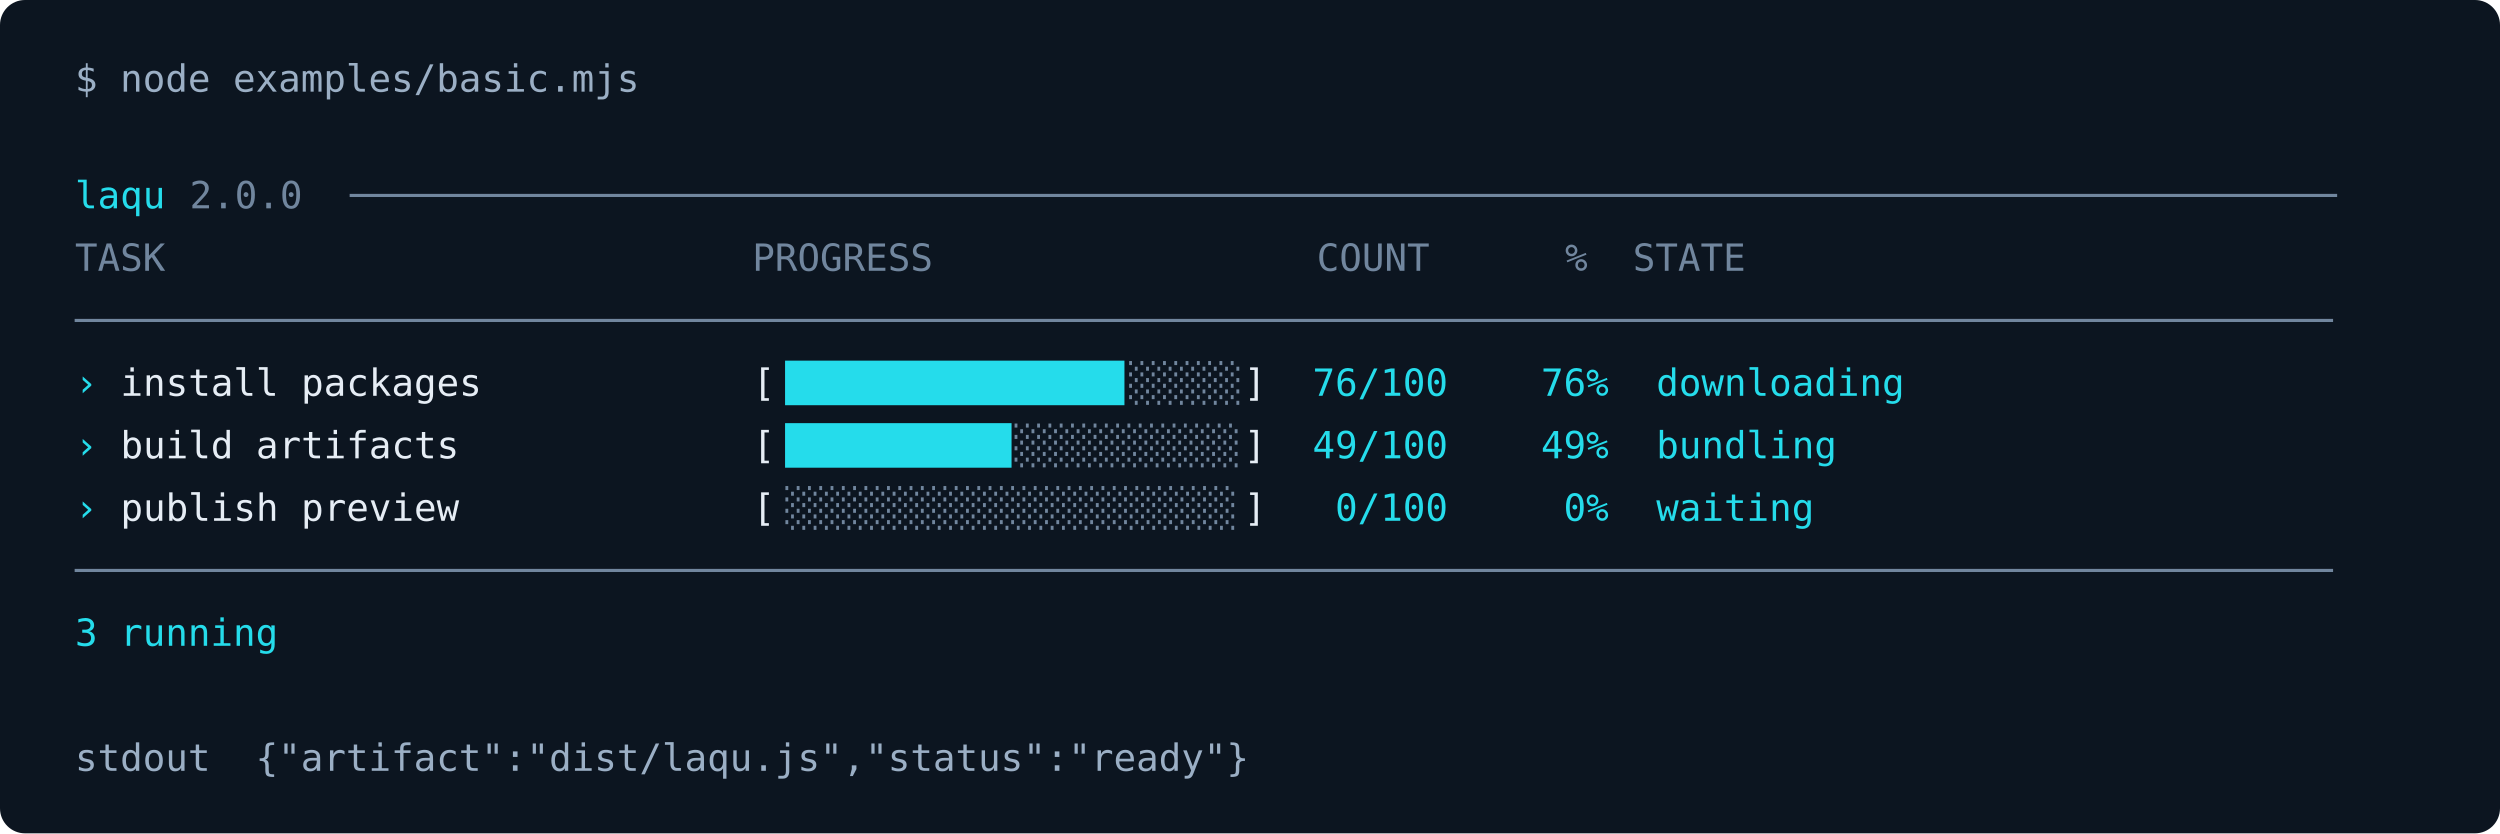
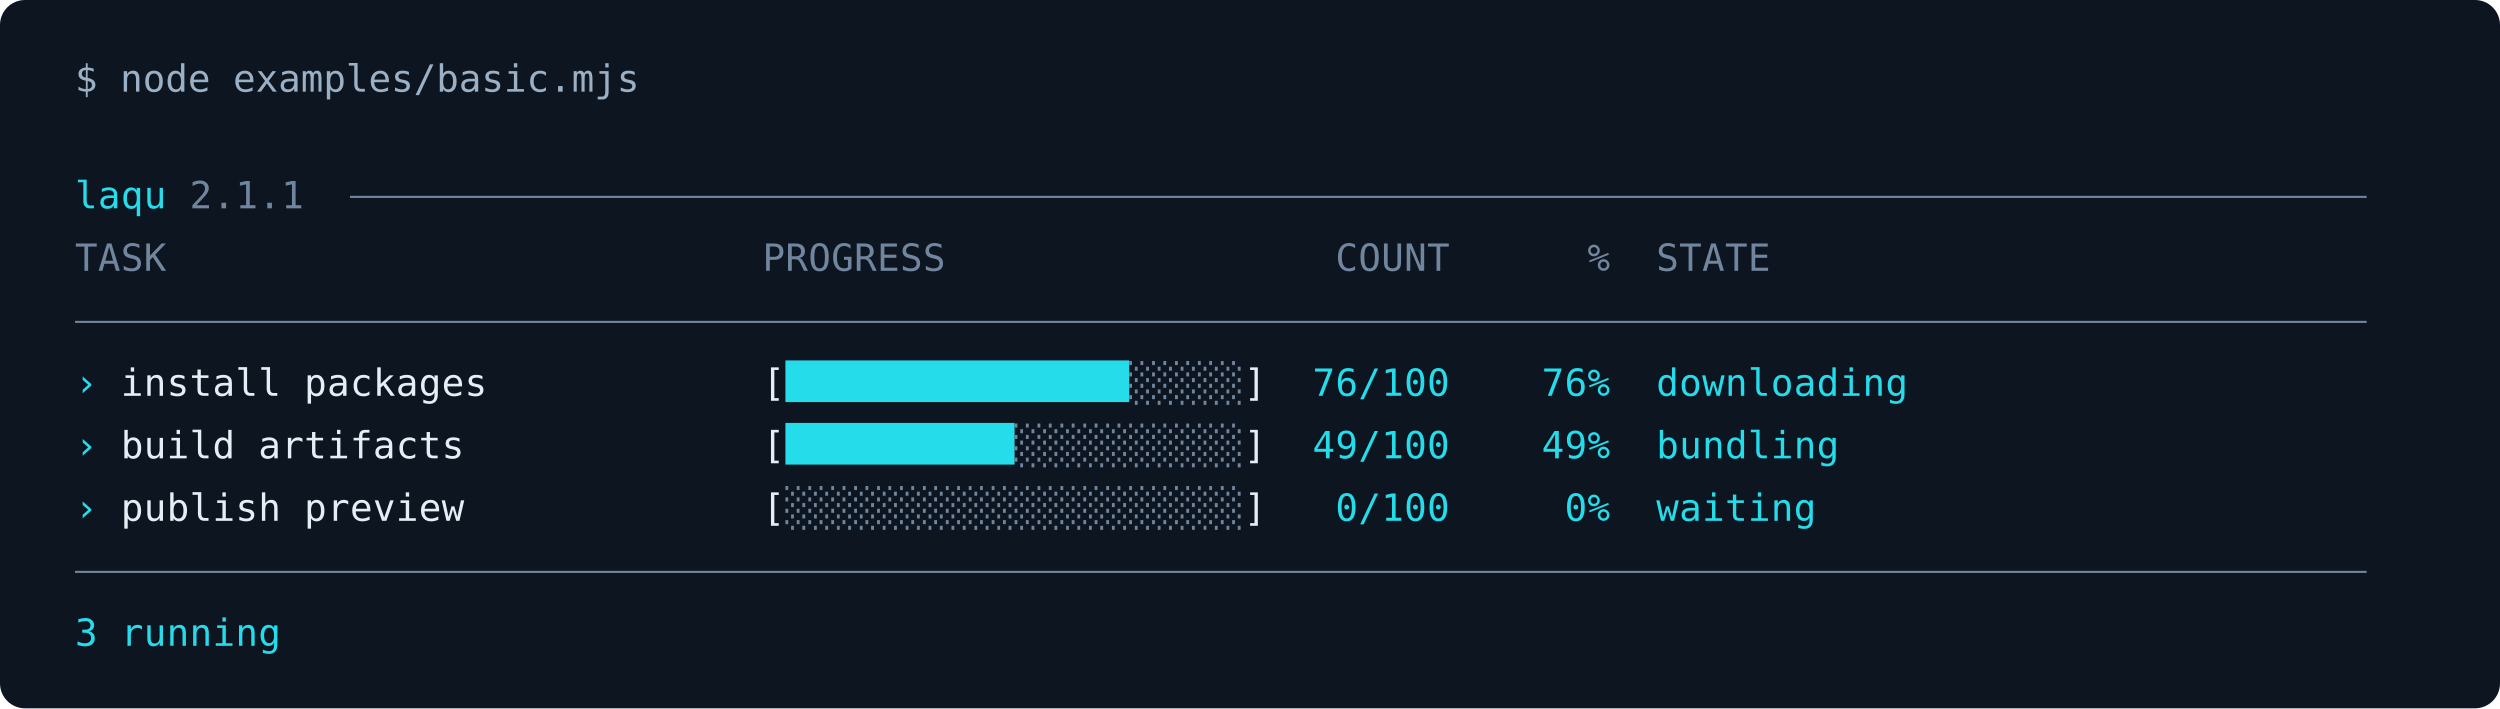
- <svg xmlns="http://www.w3.org/2000/svg" width="1200" height="400" viewBox="0 0 1200 400" role="img" aria-labelledby="title description">
-   <rect width="1200" height="400" rx="12" fill="#0c1520" />
-   <g font-family="Consolas, ui-monospace, monospace" font-size="18" xml:space="preserve">
+ <svg xmlns="http://www.w3.org/2000/svg" width="1200" height="340" viewBox="0 0 1200 340" role="img" aria-labelledby="title description">
+   <rect width="1200" height="340" rx="12" fill="#0c1520" />
+   <g font-family="Consolas, ui-monospace, monospace" font-size="18">
    <text x="36" y="44" fill="#9bafc5">$ node examples/basic.mjs</text>
-     <text y="100">
-       <tspan x="36 47 58 69" fill="#25dceb">laqu</tspan>
-       <tspan x="80" fill="#e6edf5"> </tspan>
-       <tspan x="91 102 113 124 135" fill="#71869e">2.0.0</tspan>
-       <tspan x="146 157" fill="#e6edf5">  </tspan>
-       <tspan x="168 179 190 201 212 223 234 245 256 267 278 289 300 311 322 333 344 355 366 377 388 399 410 421 432 443 454 465 476 487 498 509 520 531 542 553 564 575 586 597 608 619 630 641 652 663 674 685 696 707 718 729 740 751 762 773 784 795 806 817 828 839 850 861 872 883 894 905 916 927 938 949 960 971 982 993 1004 1015 1026 1037 1048 1059 1070 1081 1092 1103 1114 1125" fill="#71869e">────────────────────────────────────────────────────────────────────────────────────────</tspan>
-     </text>
-     <text y="130">
-       <tspan x="36 47 58 69 80 91 102 113 124 135 146 157 168 179 190 201 212 223 234 245 256 267 278 289 300 311 322 333 344 355 366 377 388 399 410 421 432 443 454 465 476 487 498 509 520 531 542 553 564 575 586 597 608 619 630 641 652 663 674 685 696 707 718 729 740 751 762 773 784 795 806 817 828 839 850 861 872 883 894 905 916 927 938 949 960 971 982 993 1004 1015 1026 1037 1048 1059 1070 1081 1092 1103 1114 1125" fill="#71869e">TASK                          PROGRESS                 COUNT      %  STATE                          </tspan>
-     </text>
-     <text y="160">
-       <tspan x="36 47 58 69 80 91 102 113 124 135 146 157 168 179 190 201 212 223 234 245 256 267 278 289 300 311 322 333 344 355 366 377 388 399 410 421 432 443 454 465 476 487 498 509 520 531 542 553 564 575 586 597 608 619 630 641 652 663 674 685 696 707 718 729 740 751 762 773 784 795 806 817 828 839 850 861 872 883 894 905 916 927 938 949 960 971 982 993 1004 1015 1026 1037 1048 1059 1070 1081 1092 1103 1114 1125" fill="#71869e">────────────────────────────────────────────────────────────────────────────────────────────────────</tspan>
-     </text>
-     <text y="190">
-       <tspan x="36" fill="#25dceb">›</tspan>
-       <tspan x="47 58 69 80 91 102 113 124 135 146 157 168 179 190 201 212 223 234 245 256 267 278 289 300 311 322 333 344 355 366" fill="#e6edf5"> install packages            [</tspan>
-       <tspan x="377 388 399 410 421 432 443 454 465 476 487 498 509 520 531" fill="#25dceb">███████████████</tspan>
-       <tspan x="542 553 564 575 586" fill="#71869e">░░░░░</tspan>
-       <tspan x="597 608 619" fill="#e6edf5">]  </tspan>
-       <tspan x="630 641 652 663 674 685" fill="#25dceb">76/100</tspan>
-       <tspan x="696 707" fill="#e6edf5">  </tspan>
-       <tspan x="718 729 740 751 762" fill="#25dceb">  76%</tspan>
-       <tspan x="773 784" fill="#e6edf5">  </tspan>
-       <tspan x="795 806 817 828 839 850 861 872 883 894 905 916 927 938 949 960 971 982 993 1004 1015 1026 1037 1048 1059 1070 1081 1092 1103 1114 1125" fill="#25dceb">downloading                    </tspan>
-     </text>
-     <text y="220">
-       <tspan x="36" fill="#25dceb">›</tspan>
-       <tspan x="47 58 69 80 91 102 113 124 135 146 157 168 179 190 201 212 223 234 245 256 267 278 289 300 311 322 333 344 355 366" fill="#e6edf5"> build artifacts             [</tspan>
-       <tspan x="377 388 399 410 421 432 443 454 465 476" fill="#25dceb">██████████</tspan>
-       <tspan x="487 498 509 520 531 542 553 564 575 586" fill="#71869e">░░░░░░░░░░</tspan>
-       <tspan x="597 608 619" fill="#e6edf5">]  </tspan>
-       <tspan x="630 641 652 663 674 685" fill="#25dceb">49/100</tspan>
-       <tspan x="696 707" fill="#e6edf5">  </tspan>
-       <tspan x="718 729 740 751 762" fill="#25dceb">  49%</tspan>
-       <tspan x="773 784" fill="#e6edf5">  </tspan>
-       <tspan x="795 806 817 828 839 850 861 872 883 894 905 916 927 938 949 960 971 982 993 1004 1015 1026 1037 1048 1059 1070 1081 1092 1103 1114 1125" fill="#25dceb">bundling                       </tspan>
-     </text>
-     <text y="250">
-       <tspan x="36" fill="#25dceb">›</tspan>
-       <tspan x="47 58 69 80 91 102 113 124 135 146 157 168 179 190 201 212 223 234 245 256 267 278 289 300 311 322 333 344 355 366" fill="#e6edf5"> publish preview             [</tspan>
-       <tspan x="377 388 399 410 421 432 443 454 465 476 487 498 509 520 531 542 553 564 575 586" fill="#71869e">░░░░░░░░░░░░░░░░░░░░</tspan>
-       <tspan x="597 608 619" fill="#e6edf5">]  </tspan>
-       <tspan x="630 641 652 663 674 685" fill="#25dceb"> 0/100</tspan>
-       <tspan x="696 707" fill="#e6edf5">  </tspan>
-       <tspan x="718 729 740 751 762" fill="#25dceb">   0%</tspan>
-       <tspan x="773 784" fill="#e6edf5">  </tspan>
-       <tspan x="795 806 817 828 839 850 861 872 883 894 905 916 927 938 949 960 971 982 993 1004 1015 1026 1037 1048 1059 1070 1081 1092 1103 1114 1125" fill="#25dceb">waiting                        </tspan>
-     </text>
-     <text y="280">
-       <tspan x="36 47 58 69 80 91 102 113 124 135 146 157 168 179 190 201 212 223 234 245 256 267 278 289 300 311 322 333 344 355 366 377 388 399 410 421 432 443 454 465 476 487 498 509 520 531 542 553 564 575 586 597 608 619 630 641 652 663 674 685 696 707 718 729 740 751 762 773 784 795 806 817 828 839 850 861 872 883 894 905 916 927 938 949 960 971 982 993 1004 1015 1026 1037 1048 1059 1070 1081 1092 1103 1114 1125" fill="#71869e">────────────────────────────────────────────────────────────────────────────────────────────────────</tspan>
-     </text>
-     <text y="310">
-       <tspan x="36 47 58 69 80 91 102 113 124" fill="#25dceb">3 running</tspan>
-     </text>
-     <text x="36" y="370" fill="#9bafc5">stdout  {"artifact":"dist/laqu.js","status":"ready"}</text>
+     <g>
+       <text x="36" y="100" fill="#25dceb">l</text>
+       <text x="47" y="100" fill="#25dceb">a</text>
+       <text x="58" y="100" fill="#25dceb">q</text>
+       <text x="69" y="100" fill="#25dceb">u</text>
+       <text x="91" y="100" fill="#71869e">2</text>
+       <text x="102" y="100" fill="#71869e">.</text>
+       <text x="113" y="100" fill="#71869e">1</text>
+       <text x="124" y="100" fill="#71869e">.</text>
+       <text x="135" y="100" fill="#71869e">1</text>
+       <rect x="168" y="94" width="968" height="1" fill="#71869e" />
+     </g>
+     <g>
+       <text x="36" y="130" fill="#71869e">T</text>
+       <text x="47" y="130" fill="#71869e">A</text>
+       <text x="58" y="130" fill="#71869e">S</text>
+       <text x="69" y="130" fill="#71869e">K</text>
+       <text x="366" y="130" fill="#71869e">P</text>
+       <text x="377" y="130" fill="#71869e">R</text>
+       <text x="388" y="130" fill="#71869e">O</text>
+       <text x="399" y="130" fill="#71869e">G</text>
+       <text x="410" y="130" fill="#71869e">R</text>
+       <text x="421" y="130" fill="#71869e">E</text>
+       <text x="432" y="130" fill="#71869e">S</text>
+       <text x="443" y="130" fill="#71869e">S</text>
+       <text x="641" y="130" fill="#71869e">C</text>
+       <text x="652" y="130" fill="#71869e">O</text>
+       <text x="663" y="130" fill="#71869e">U</text>
+       <text x="674" y="130" fill="#71869e">N</text>
+       <text x="685" y="130" fill="#71869e">T</text>
+       <text x="762" y="130" fill="#71869e">%</text>
+       <text x="795" y="130" fill="#71869e">S</text>
+       <text x="806" y="130" fill="#71869e">T</text>
+       <text x="817" y="130" fill="#71869e">A</text>
+       <text x="828" y="130" fill="#71869e">T</text>
+       <text x="839" y="130" fill="#71869e">E</text>
+     </g>
+     <g>
+       <rect x="36" y="154" width="1100" height="1" fill="#71869e" />
+     </g>
+     <g>
+       <text x="36" y="190" fill="#25dceb">›</text>
+       <text x="58" y="190" fill="#e6edf5">i</text>
+       <text x="69" y="190" fill="#e6edf5">n</text>
+       <text x="80" y="190" fill="#e6edf5">s</text>
+       <text x="91" y="190" fill="#e6edf5">t</text>
+       <text x="102" y="190" fill="#e6edf5">a</text>
+       <text x="113" y="190" fill="#e6edf5">l</text>
+       <text x="124" y="190" fill="#e6edf5">l</text>
+       <text x="146" y="190" fill="#e6edf5">p</text>
+       <text x="157" y="190" fill="#e6edf5">a</text>
+       <text x="168" y="190" fill="#e6edf5">c</text>
+       <text x="179" y="190" fill="#e6edf5">k</text>
+       <text x="190" y="190" fill="#e6edf5">a</text>
+       <text x="201" y="190" fill="#e6edf5">g</text>
+       <text x="212" y="190" fill="#e6edf5">e</text>
+       <text x="223" y="190" fill="#e6edf5">s</text>
+       <text x="366" y="190" fill="#e6edf5">[</text>
+       <rect x="377" y="173" width="165" height="20" fill="#25dceb" />
+       <text x="542" y="190" fill="#71869e">░</text>
+       <text x="553" y="190" fill="#71869e">░</text>
+       <text x="564" y="190" fill="#71869e">░</text>
+       <text x="575" y="190" fill="#71869e">░</text>
+       <text x="586" y="190" fill="#71869e">░</text>
+       <text x="597" y="190" fill="#e6edf5">]</text>
+       <text x="630" y="190" fill="#25dceb">7</text>
+       <text x="641" y="190" fill="#25dceb">6</text>
+       <text x="652" y="190" fill="#25dceb">/</text>
+       <text x="663" y="190" fill="#25dceb">1</text>
+       <text x="674" y="190" fill="#25dceb">0</text>
+       <text x="685" y="190" fill="#25dceb">0</text>
+       <text x="740" y="190" fill="#25dceb">7</text>
+       <text x="751" y="190" fill="#25dceb">6</text>
+       <text x="762" y="190" fill="#25dceb">%</text>
+       <text x="795" y="190" fill="#25dceb">d</text>
+       <text x="806" y="190" fill="#25dceb">o</text>
+       <text x="817" y="190" fill="#25dceb">w</text>
+       <text x="828" y="190" fill="#25dceb">n</text>
+       <text x="839" y="190" fill="#25dceb">l</text>
+       <text x="850" y="190" fill="#25dceb">o</text>
+       <text x="861" y="190" fill="#25dceb">a</text>
+       <text x="872" y="190" fill="#25dceb">d</text>
+       <text x="883" y="190" fill="#25dceb">i</text>
+       <text x="894" y="190" fill="#25dceb">n</text>
+       <text x="905" y="190" fill="#25dceb">g</text>
+     </g>
+     <g>
+       <text x="36" y="220" fill="#25dceb">›</text>
+       <text x="58" y="220" fill="#e6edf5">b</text>
+       <text x="69" y="220" fill="#e6edf5">u</text>
+       <text x="80" y="220" fill="#e6edf5">i</text>
+       <text x="91" y="220" fill="#e6edf5">l</text>
+       <text x="102" y="220" fill="#e6edf5">d</text>
+       <text x="124" y="220" fill="#e6edf5">a</text>
+       <text x="135" y="220" fill="#e6edf5">r</text>
+       <text x="146" y="220" fill="#e6edf5">t</text>
+       <text x="157" y="220" fill="#e6edf5">i</text>
+       <text x="168" y="220" fill="#e6edf5">f</text>
+       <text x="179" y="220" fill="#e6edf5">a</text>
+       <text x="190" y="220" fill="#e6edf5">c</text>
+       <text x="201" y="220" fill="#e6edf5">t</text>
+       <text x="212" y="220" fill="#e6edf5">s</text>
+       <text x="366" y="220" fill="#e6edf5">[</text>
+       <rect x="377" y="203" width="110" height="20" fill="#25dceb" />
+       <text x="487" y="220" fill="#71869e">░</text>
+       <text x="498" y="220" fill="#71869e">░</text>
+       <text x="509" y="220" fill="#71869e">░</text>
+       <text x="520" y="220" fill="#71869e">░</text>
+       <text x="531" y="220" fill="#71869e">░</text>
+       <text x="542" y="220" fill="#71869e">░</text>
+       <text x="553" y="220" fill="#71869e">░</text>
+       <text x="564" y="220" fill="#71869e">░</text>
+       <text x="575" y="220" fill="#71869e">░</text>
+       <text x="586" y="220" fill="#71869e">░</text>
+       <text x="597" y="220" fill="#e6edf5">]</text>
+       <text x="630" y="220" fill="#25dceb">4</text>
+       <text x="641" y="220" fill="#25dceb">9</text>
+       <text x="652" y="220" fill="#25dceb">/</text>
+       <text x="663" y="220" fill="#25dceb">1</text>
+       <text x="674" y="220" fill="#25dceb">0</text>
+       <text x="685" y="220" fill="#25dceb">0</text>
+       <text x="740" y="220" fill="#25dceb">4</text>
+       <text x="751" y="220" fill="#25dceb">9</text>
+       <text x="762" y="220" fill="#25dceb">%</text>
+       <text x="795" y="220" fill="#25dceb">b</text>
+       <text x="806" y="220" fill="#25dceb">u</text>
+       <text x="817" y="220" fill="#25dceb">n</text>
+       <text x="828" y="220" fill="#25dceb">d</text>
+       <text x="839" y="220" fill="#25dceb">l</text>
+       <text x="850" y="220" fill="#25dceb">i</text>
+       <text x="861" y="220" fill="#25dceb">n</text>
+       <text x="872" y="220" fill="#25dceb">g</text>
+     </g>
+     <g>
+       <text x="36" y="250" fill="#25dceb">›</text>
+       <text x="58" y="250" fill="#e6edf5">p</text>
+       <text x="69" y="250" fill="#e6edf5">u</text>
+       <text x="80" y="250" fill="#e6edf5">b</text>
+       <text x="91" y="250" fill="#e6edf5">l</text>
+       <text x="102" y="250" fill="#e6edf5">i</text>
+       <text x="113" y="250" fill="#e6edf5">s</text>
+       <text x="124" y="250" fill="#e6edf5">h</text>
+       <text x="146" y="250" fill="#e6edf5">p</text>
+       <text x="157" y="250" fill="#e6edf5">r</text>
+       <text x="168" y="250" fill="#e6edf5">e</text>
+       <text x="179" y="250" fill="#e6edf5">v</text>
+       <text x="190" y="250" fill="#e6edf5">i</text>
+       <text x="201" y="250" fill="#e6edf5">e</text>
+       <text x="212" y="250" fill="#e6edf5">w</text>
+       <text x="366" y="250" fill="#e6edf5">[</text>
+       <text x="377" y="250" fill="#71869e">░</text>
+       <text x="388" y="250" fill="#71869e">░</text>
+       <text x="399" y="250" fill="#71869e">░</text>
+       <text x="410" y="250" fill="#71869e">░</text>
+       <text x="421" y="250" fill="#71869e">░</text>
+       <text x="432" y="250" fill="#71869e">░</text>
+       <text x="443" y="250" fill="#71869e">░</text>
+       <text x="454" y="250" fill="#71869e">░</text>
+       <text x="465" y="250" fill="#71869e">░</text>
+       <text x="476" y="250" fill="#71869e">░</text>
+       <text x="487" y="250" fill="#71869e">░</text>
+       <text x="498" y="250" fill="#71869e">░</text>
+       <text x="509" y="250" fill="#71869e">░</text>
+       <text x="520" y="250" fill="#71869e">░</text>
+       <text x="531" y="250" fill="#71869e">░</text>
+       <text x="542" y="250" fill="#71869e">░</text>
+       <text x="553" y="250" fill="#71869e">░</text>
+       <text x="564" y="250" fill="#71869e">░</text>
+       <text x="575" y="250" fill="#71869e">░</text>
+       <text x="586" y="250" fill="#71869e">░</text>
+       <text x="597" y="250" fill="#e6edf5">]</text>
+       <text x="641" y="250" fill="#25dceb">0</text>
+       <text x="652" y="250" fill="#25dceb">/</text>
+       <text x="663" y="250" fill="#25dceb">1</text>
+       <text x="674" y="250" fill="#25dceb">0</text>
+       <text x="685" y="250" fill="#25dceb">0</text>
+       <text x="751" y="250" fill="#25dceb">0</text>
+       <text x="762" y="250" fill="#25dceb">%</text>
+       <text x="795" y="250" fill="#25dceb">w</text>
+       <text x="806" y="250" fill="#25dceb">a</text>
+       <text x="817" y="250" fill="#25dceb">i</text>
+       <text x="828" y="250" fill="#25dceb">t</text>
+       <text x="839" y="250" fill="#25dceb">i</text>
+       <text x="850" y="250" fill="#25dceb">n</text>
+       <text x="861" y="250" fill="#25dceb">g</text>
+     </g>
+     <g>
+       <rect x="36" y="274" width="1100" height="1" fill="#71869e" />
+     </g>
+     <g>
+       <text x="36" y="310" fill="#25dceb">3</text>
+       <text x="58" y="310" fill="#25dceb">r</text>
+       <text x="69" y="310" fill="#25dceb">u</text>
+       <text x="80" y="310" fill="#25dceb">n</text>
+       <text x="91" y="310" fill="#25dceb">n</text>
+       <text x="102" y="310" fill="#25dceb">i</text>
+       <text x="113" y="310" fill="#25dceb">n</text>
+       <text x="124" y="310" fill="#25dceb">g</text>
+     </g>
  </g>
</svg>
